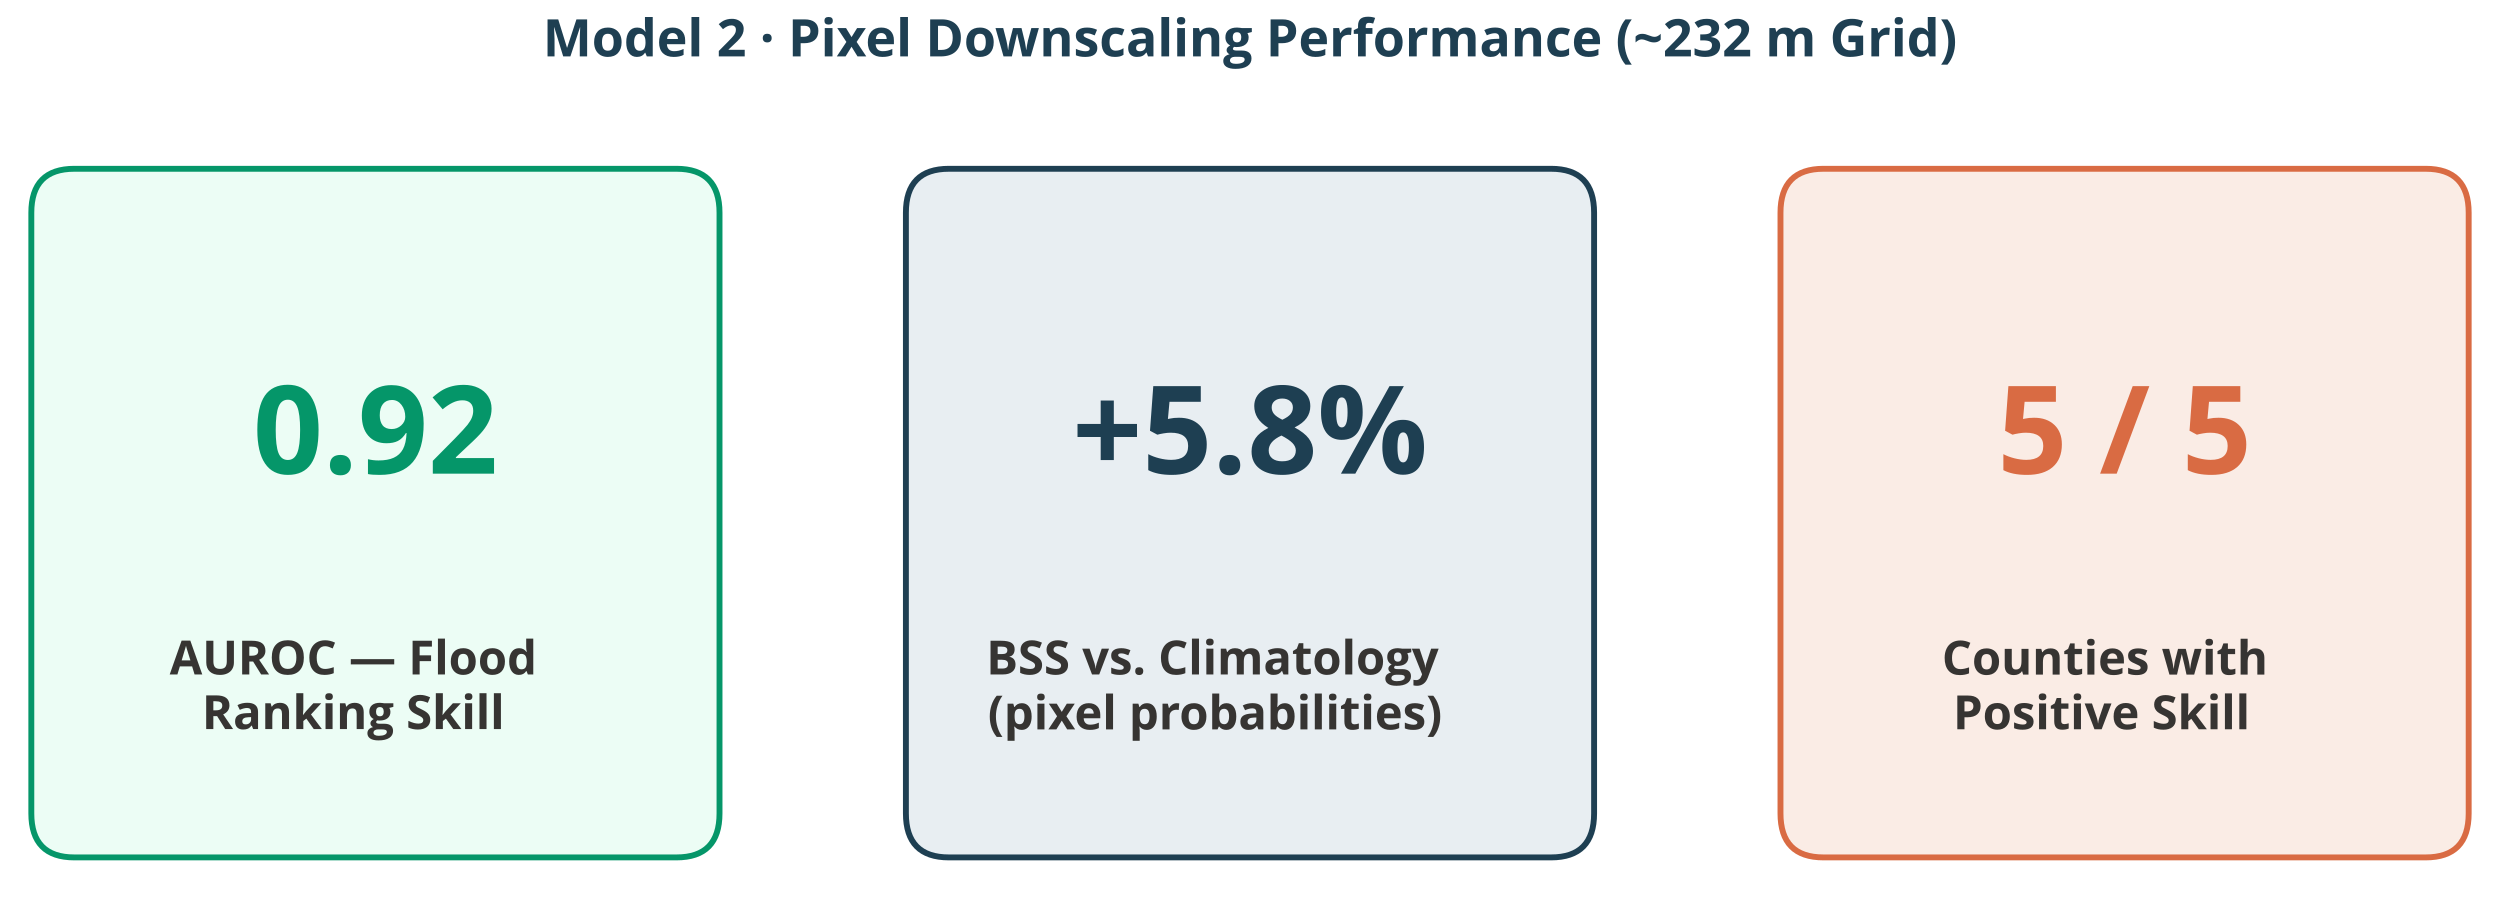
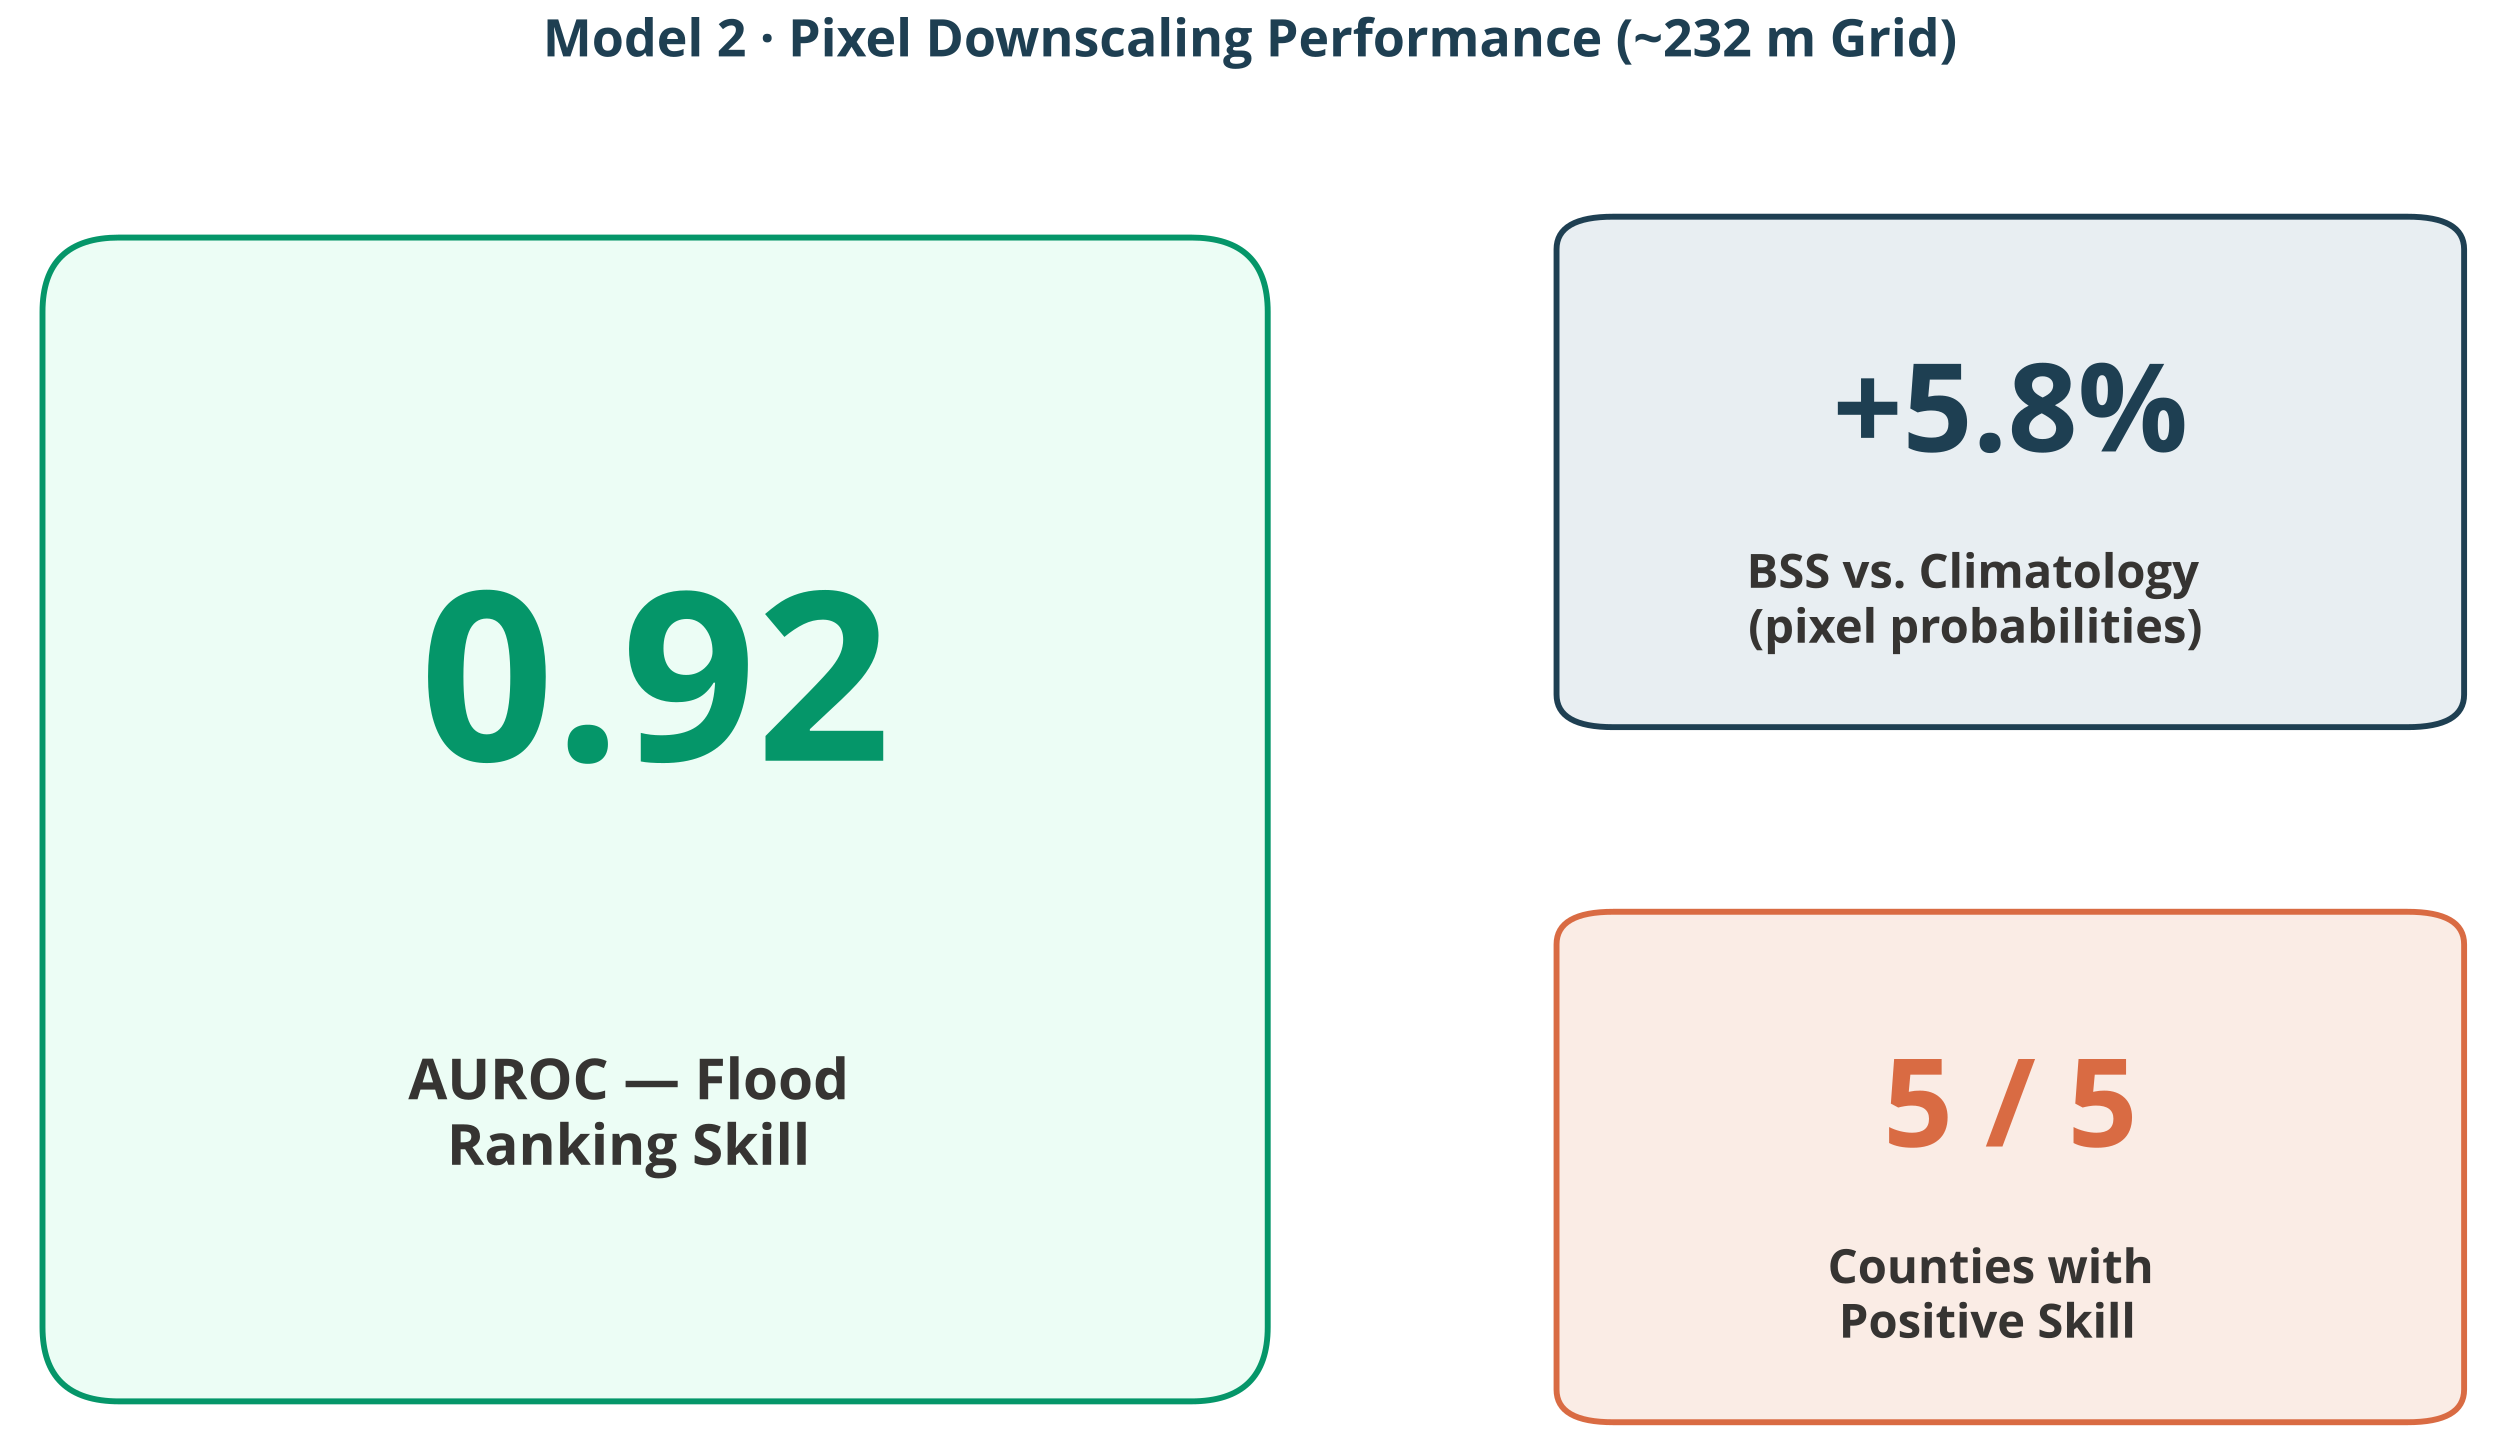
- <svg xmlns="http://www.w3.org/2000/svg" width="1059.84pt" height="380.002pt" viewBox="0 0 1059.84 380.002" version="1.1">
+ <svg xmlns="http://www.w3.org/2000/svg" width="1059.84pt" height="617.04pt" viewBox="0 0 1059.84 617.04" version="1.1">
  <defs>
    <style type="text/css">*{stroke-linejoin: round; stroke-linecap: butt}</style>
  </defs>
  <g id="figure_1">
    <g id="patch_1">
-       <path d="M 0 380.002  L 1059.84 380.002  L 1059.84 0  L 0 0  L 0 380.002  z " style="fill: none; opacity: 0" />
+       <path d="M 0 617.04  L 1059.84 617.04  L 1059.84 0  L 0 0  L 0 617.04  z " style="fill: none; opacity: 0" />
    </g>
    <g id="axes_1">
      <g id="patch_2">
-         <path d="M 31.513 363.485  L 286.794 363.485  Q 305.029 363.485 305.029 344.851  L 305.029 90.188  Q 305.029 71.554 286.794 71.554  L 31.513 71.554  Q 13.278 71.554 13.278 90.188  L 13.278 344.851  Q 13.278 363.485 31.513 363.485  z " clip-path="url(#p59b085f125)" style="fill: #ecfdf5; stroke: #059669; stroke-width: 2.5; stroke-linejoin: miter" />
+         <path d="M 50.484 594.094  L 504.971 594.094  Q 537.435 594.094 537.435 562.601  L 537.435 132.199  Q 537.435 100.706 504.971 100.706  L 50.484 100.706  Q 18.021 100.706 18.021 132.199  L 18.021 562.601  Q 18.021 594.094 50.484 594.094  z " clip-path="url(#p8486865633)" style="fill: #ecfdf5; stroke: #059669; stroke-width: 2.5; stroke-linejoin: miter" />
      </g>
      <g id="text_1">
-         <text style="font-weight: 700; font-size: 52px; font-family: 'Open Sans', 'DejaVu Sans', 'Arial', sans-serif; text-anchor: middle; fill: #059669" x="159.153" y="200.811" transform="rotate(-0 159.1535 200.8115)">0.92</text>
+         <text style="font-weight: 700; font-size: 100px; font-family: 'Open Sans', 'DejaVu Sans', 'Arial', sans-serif; text-anchor: middle; fill: #059669" x="277.728" y="322.506" transform="rotate(-0 277.7279 322.5057)">0.92</text>
      </g>
      <g id="text_2">
-         <text style="font-weight: 700; font-size: 20px; font-family: 'Open Sans', 'DejaVu Sans', 'Arial', sans-serif; fill: #363432" transform="translate(71.94568 285.9176)">AUROC — Flood</text>
-         <text style="font-weight: 700; font-size: 20px; font-family: 'Open Sans', 'DejaVu Sans', 'Arial', sans-serif; fill: #363432" transform="translate(85.61443 309.0731)">Ranking Skill</text>
+         <text style="font-weight: 700; font-size: 24px; font-family: 'Open Sans', 'DejaVu Sans', 'Arial', sans-serif; fill: #363432" transform="translate(173.0785 466.0067)">AUROC — Flood</text>
+         <text style="font-weight: 700; font-size: 24px; font-family: 'Open Sans', 'DejaVu Sans', 'Arial', sans-serif; fill: #363432" transform="translate(189.481 493.7932)">Ranking Skill</text>
      </g>
    </g>
    <g id="axes_2">
      <g id="patch_3">
-         <path d="M 402.279 363.485  L 657.561 363.485  Q 675.795 363.485 675.795 344.851  L 675.795 90.188  Q 675.795 71.554 657.561 71.554  L 402.279 71.554  Q 384.045 71.554 384.045 90.188  L 384.045 344.851  Q 384.045 363.485 402.279 363.485  z " clip-path="url(#pd4a83913d4)" style="fill: #e8eef2; stroke: #1e3f52; stroke-width: 2.5; stroke-linejoin: miter" />
+         <path d="M 683.921 308.264  L 1020.577 308.264  Q 1044.624 308.264 1044.624 294.452  L 1044.624 105.679  Q 1044.624 91.866 1020.577 91.866  L 683.921 91.866  Q 659.874 91.866 659.874 105.679  L 659.874 294.452  Q 659.874 308.264 683.921 308.264  z " clip-path="url(#p7c704d78bd)" style="fill: #e8eef2; stroke: #1e3f52; stroke-width: 2.5; stroke-linejoin: miter" />
      </g>
      <g id="text_3">
-         <text style="font-weight: 700; font-size: 52px; font-family: 'Open Sans', 'DejaVu Sans', 'Arial', sans-serif; text-anchor: middle; fill: #1e3f52" x="529.92" y="200.811" transform="rotate(-0 529.92 200.8115)">+5.8%</text>
+         <text style="font-weight: 700; font-size: 52px; font-family: 'Open Sans', 'DejaVu Sans', 'Arial', sans-serif; text-anchor: middle; fill: #1e3f52" x="852.249" y="191.393" transform="rotate(-0 852.249 191.393)">+5.8%</text>
      </g>
      <g id="text_4">
-         <text style="font-weight: 700; font-size: 20px; font-family: 'Open Sans', 'DejaVu Sans', 'Arial', sans-serif; fill: #363432" transform="translate(418.1247 285.9176)">BSS vs. Climatology</text>
-         <text style="font-weight: 700; font-size: 20px; font-family: 'Open Sans', 'DejaVu Sans', 'Arial', sans-serif; fill: #363432" transform="translate(418.8012 309.2294)">(pixel probabilities)</text>
+         <text style="font-weight: 700; font-size: 20px; font-family: 'Open Sans', 'DejaVu Sans', 'Arial', sans-serif; fill: #363432" transform="translate(740.4537 249.1787)">BSS vs. Climatology</text>
+         <text style="font-weight: 700; font-size: 20px; font-family: 'Open Sans', 'DejaVu Sans', 'Arial', sans-serif; fill: #363432" transform="translate(741.1302 272.4904)">(pixel probabilities)</text>
      </g>
    </g>
    <g id="axes_3">
      <g id="patch_4">
-         <path d="M 773.046 363.485  L 1028.327 363.485  Q 1046.562 363.485 1046.562 344.851  L 1046.562 90.188  Q 1046.562 71.554 1028.327 71.554  L 773.046 71.554  Q 754.811 71.554 754.811 90.188  L 754.811 344.851  Q 754.811 363.485 773.046 363.485  z " clip-path="url(#pc5f08859fa)" style="fill: #faece5; stroke: #d96b43; stroke-width: 2.5; stroke-linejoin: miter" />
+         <path d="M 683.921 602.934  L 1020.577 602.934  Q 1044.624 602.934 1044.624 589.121  L 1044.624 400.348  Q 1044.624 386.536 1020.577 386.536  L 683.921 386.536  Q 659.874 386.536 659.874 400.348  L 659.874 589.121  Q 659.874 602.934 683.921 602.934  z " clip-path="url(#pb2a2dab2c4)" style="fill: #faece5; stroke: #d96b43; stroke-width: 2.5; stroke-linejoin: miter" />
      </g>
      <g id="text_5">
-         <text style="font-weight: 700; font-size: 52px; font-family: 'Open Sans', 'DejaVu Sans', 'Arial', sans-serif; text-anchor: middle; fill: #d96b43" x="900.687" y="200.811" transform="rotate(-0 900.6865 200.8115)">5 / 5</text>
+         <text style="font-weight: 700; font-size: 52px; font-family: 'Open Sans', 'DejaVu Sans', 'Arial', sans-serif; text-anchor: middle; fill: #d96b43" x="852.249" y="486.062" transform="rotate(-0 852.249 486.0624)">5 / 5</text>
      </g>
      <g id="text_6">
-         <text style="font-weight: 700; font-size: 20px; font-family: 'Open Sans', 'DejaVu Sans', 'Arial', sans-serif; fill: #363432" transform="translate(823.2506 285.9958)">Counties with</text>
-         <text style="font-weight: 700; font-size: 20px; font-family: 'Open Sans', 'DejaVu Sans', 'Arial', sans-serif; fill: #363432" transform="translate(827.9803 309.1512)">Positive Skill</text>
+         <text style="font-weight: 700; font-size: 20px; font-family: 'Open Sans', 'DejaVu Sans', 'Arial', sans-serif; fill: #363432" transform="translate(774.813 543.9263)">Counties with</text>
+         <text style="font-weight: 700; font-size: 20px; font-family: 'Open Sans', 'DejaVu Sans', 'Arial', sans-serif; fill: #363432" transform="translate(779.5427 567.0817)">Positive Skill</text>
      </g>
    </g>
    <g id="text_7">
      <text style="font-weight: 700; font-size: 22px; font-family: 'Open Sans', 'DejaVu Sans', 'Arial', sans-serif; text-anchor: middle; fill: #1e3f52" x="529.92" y="23.917" transform="rotate(-0 529.92 23.91656)">Model 2 · Pixel Downscaling Performance (~232 m Grid)</text>
    </g>
  </g>
  <defs>
-     <clipPath id="p59b085f125">
-       <rect x="7.2" y="62.237" width="303.907" height="310.565" />
+     <clipPath id="p8486865633">
+       <rect x="7.2" y="84.96" width="541.056" height="524.88" />
    </clipPath>
-     <clipPath id="pd4a83913d4">
-       <rect x="377.967" y="62.237" width="303.907" height="310.565" />
+     <clipPath id="p7c704d78bd">
+       <rect x="651.858" y="84.96" width="400.782" height="230.211" />
    </clipPath>
-     <clipPath id="pc5f08859fa">
-       <rect x="748.733" y="62.237" width="303.907" height="310.565" />
+     <clipPath id="pb2a2dab2c4">
+       <rect x="651.858" y="379.629" width="400.782" height="230.211" />
    </clipPath>
  </defs>
</svg>
